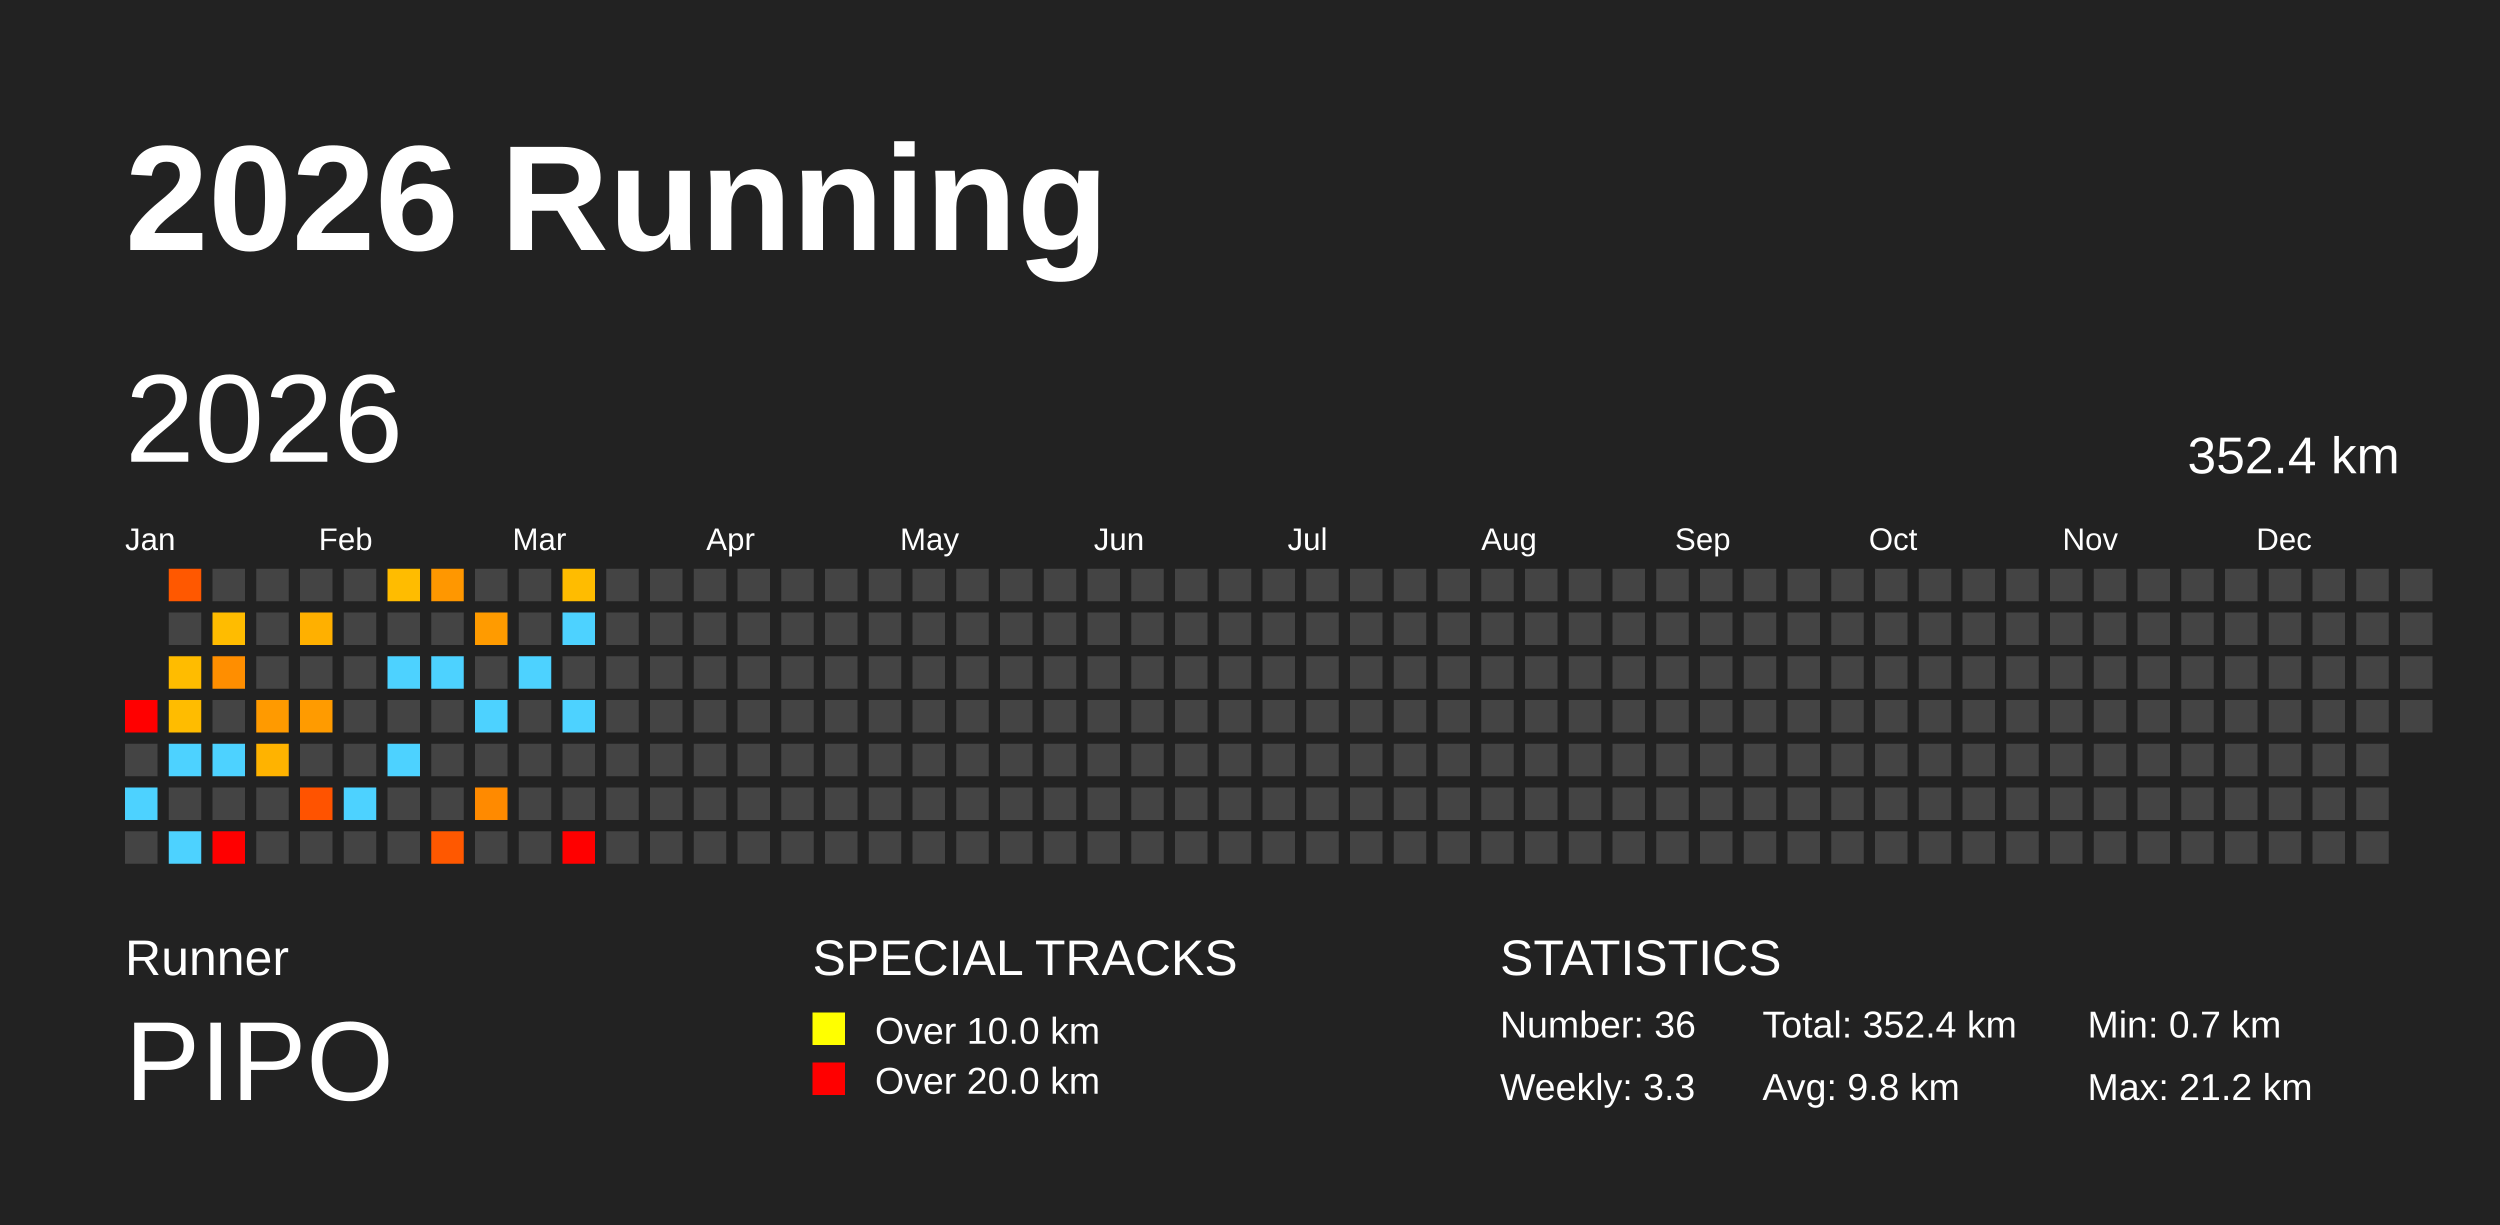
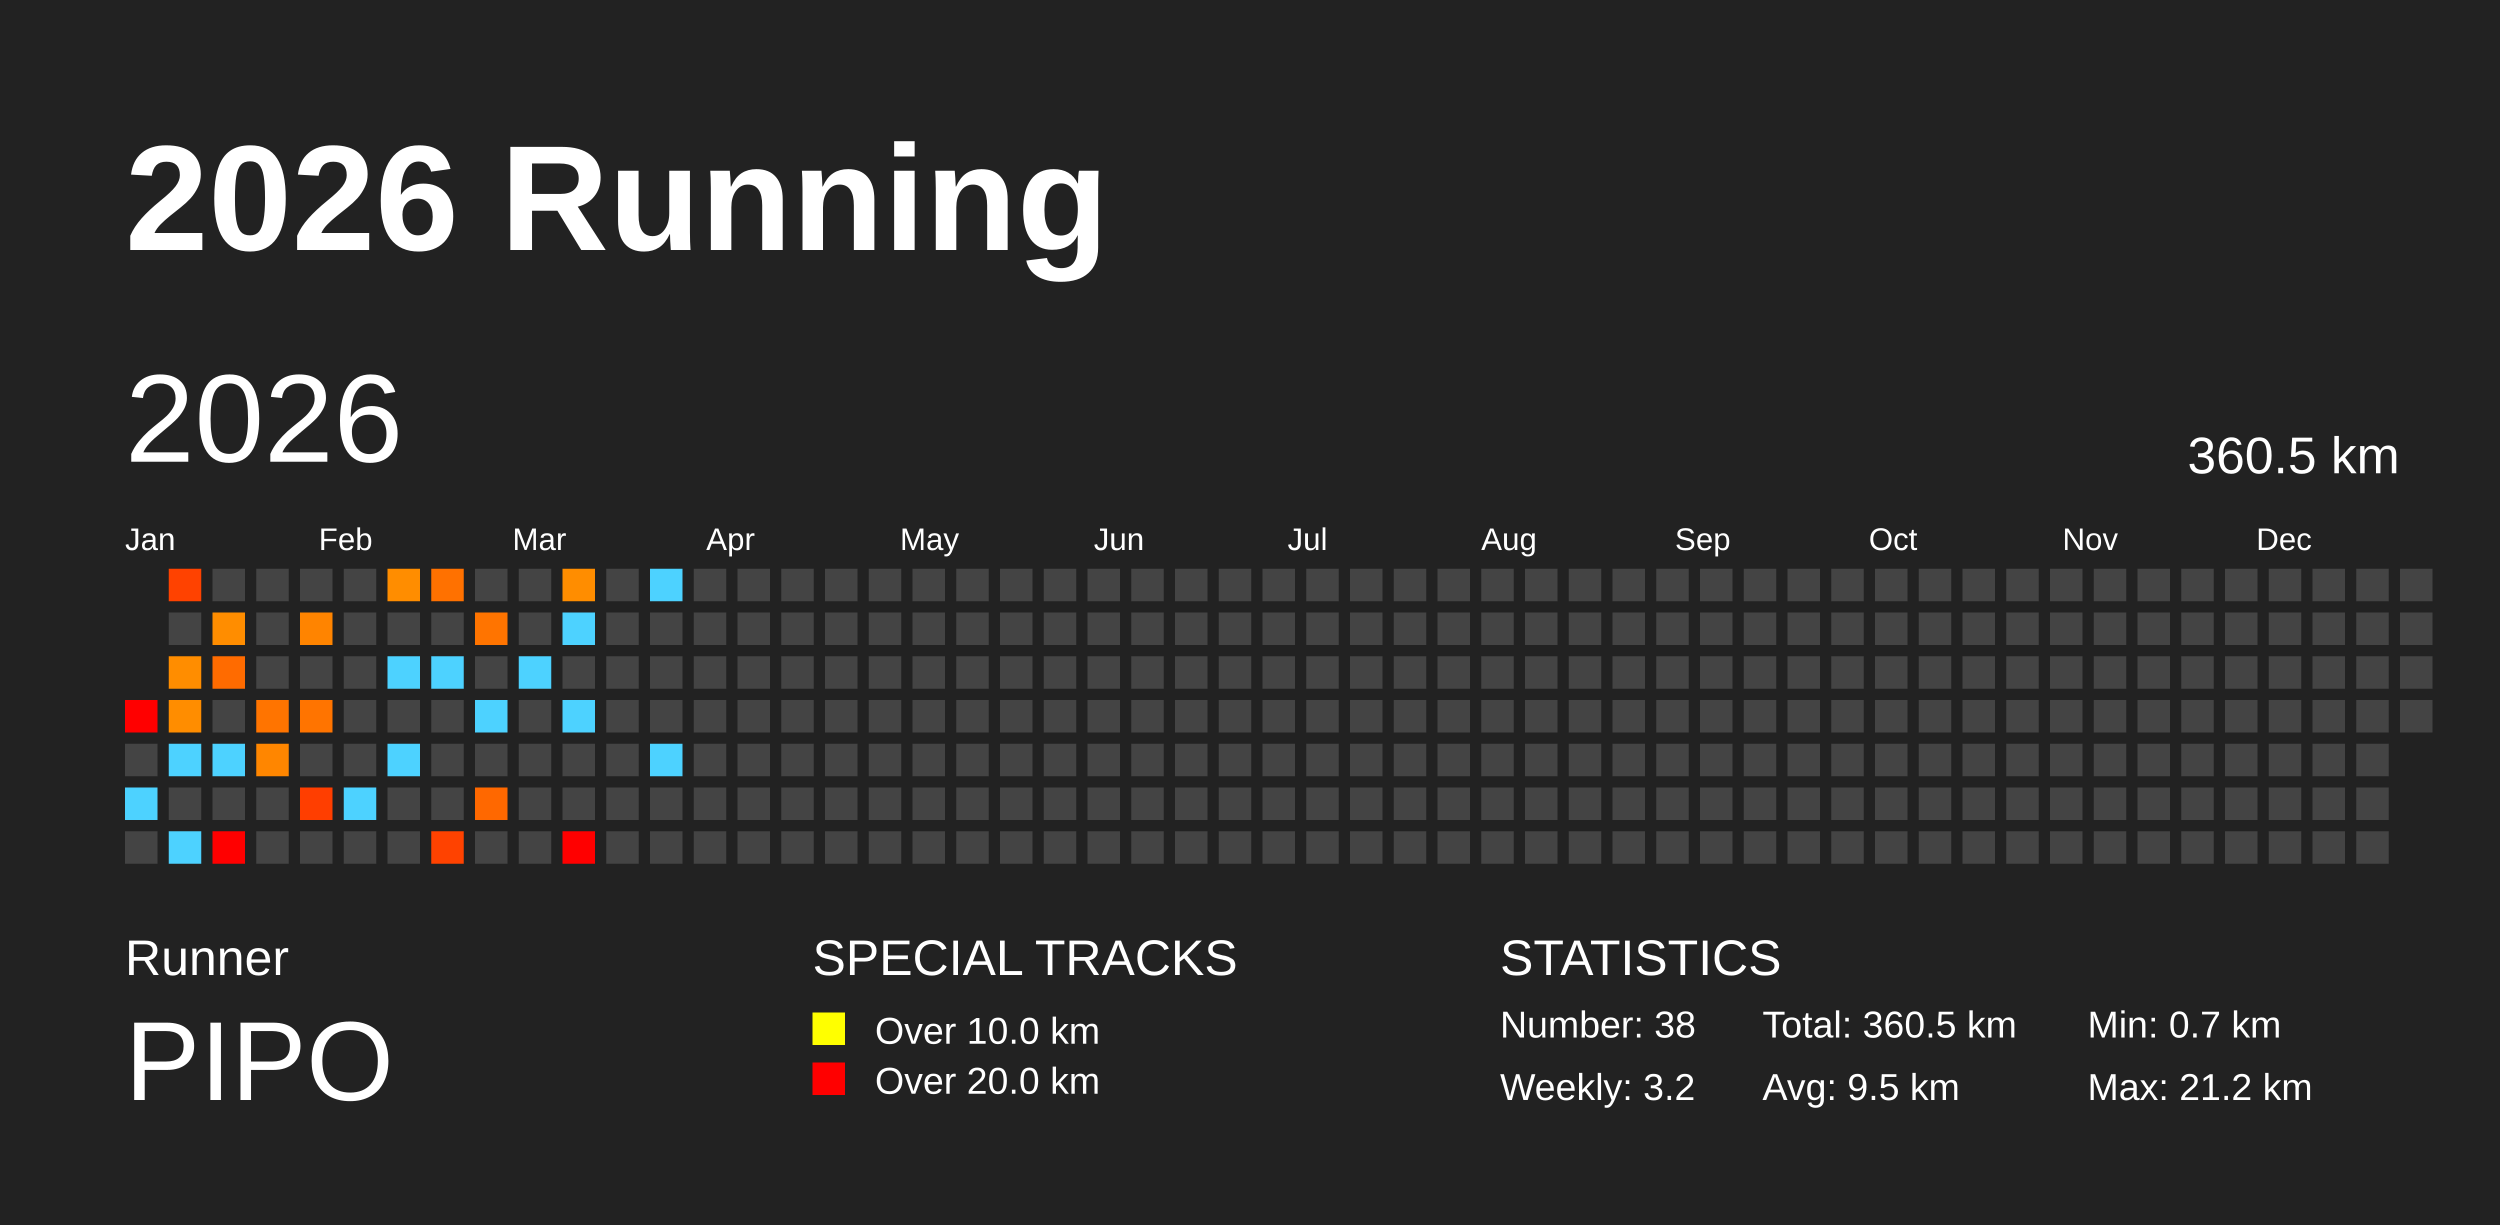
<svg xmlns="http://www.w3.org/2000/svg" baseProfile="full" height="98mm" version="1.1" viewBox="0,0,200,98" width="200mm">
  <defs />
  <rect fill="#222222" height="98" width="200" x="0" y="0" />
  <text fill="#FFFFFF" style="font-size:12px; font-family:Arial; font-weight:bold;" x="10" y="20">2026 Running</text>
  <text fill="#FFFFFF" style="font-size:4px; font-family:Arial" x="10" y="78">Runner</text>
  <text fill="#FFFFFF" style="font-size:9px; font-family:Arial" x="10" y="88">PIPO</text>
  <text fill="#FFFFFF" style="font-size:4px; font-family:Arial" x="65" y="78">SPECIAL TRACKS</text>
  <rect fill="yellow" height="2.6" width="2.6" x="65" y="81" />
  <text fill="#FFFFFF" style="font-size:3px; font-family:Arial" x="70" y="83.5">Over 10.0 km</text>
  <rect fill="red" height="2.6" width="2.6" x="65" y="85" />
  <text fill="#FFFFFF" style="font-size:3px; font-family:Arial" x="70" y="87.5">Over 20.0 km</text>
  <text fill="#FFFFFF" style="font-size:4px; font-family:Arial" x="120" y="78">STATISTICS</text>
-   <text fill="#FFFFFF" style="font-size:3px; font-family:Arial" x="120" y="83">Number: 36</text>
-   <text fill="#FFFFFF" style="font-size:3px; font-family:Arial" x="120" y="88">Weekly: 3.3</text>
-   <text fill="#FFFFFF" style="font-size:3px; font-family:Arial" x="141" y="83">Total: 352.4 km</text>
-   <text fill="#FFFFFF" style="font-size:3px; font-family:Arial" x="141" y="88">Avg: 9.8 km</text>
+   <text fill="#FFFFFF" style="font-size:3px; font-family:Arial" x="120" y="83">Number: 38</text>
+   <text fill="#FFFFFF" style="font-size:3px; font-family:Arial" x="120" y="88">Weekly: 3.2</text>
+   <text fill="#FFFFFF" style="font-size:3px; font-family:Arial" x="141" y="83">Total: 360.5 km</text>
+   <text fill="#FFFFFF" style="font-size:3px; font-family:Arial" x="141" y="88">Avg: 9.5 km</text>
  <text fill="#FFFFFF" style="font-size:3px; font-family:Arial" x="167" y="83">Min: 0.7 km</text>
  <text fill="#FFFFFF" style="font-size:3px; font-family:Arial" x="167" y="88">Max: 21.2 km</text>
  <text dominant-baseline="hanging" fill="#FFFFFF" style="font-size:10.0px; font-family:Arial;" x="10" y="30">2026</text>
-   <text dominant-baseline="hanging" fill="#FFFFFF" style="font-size:4.125px; font-family:Arial;" x="175" y="35">352.4 km</text>
+   <text dominant-baseline="hanging" fill="#FFFFFF" style="font-size:4.125px; font-family:Arial;" x="175" y="35">360.5 km</text>
  <text fill="#FFFFFF" style="font-size:2.5px; font-family:Arial" x="10.0" y="44">Jan</text>
  <text fill="#FFFFFF" style="font-size:2.5px; font-family:Arial" x="25.5" y="44">Feb</text>
  <text fill="#FFFFFF" style="font-size:2.5px; font-family:Arial" x="41.0" y="44">Mar</text>
  <text fill="#FFFFFF" style="font-size:2.5px; font-family:Arial" x="56.5" y="44">Apr</text>
  <text fill="#FFFFFF" style="font-size:2.5px; font-family:Arial" x="72.0" y="44">May</text>
  <text fill="#FFFFFF" style="font-size:2.5px; font-family:Arial" x="87.5" y="44">Jun</text>
  <text fill="#FFFFFF" style="font-size:2.5px; font-family:Arial" x="103.0" y="44">Jul</text>
  <text fill="#FFFFFF" style="font-size:2.5px; font-family:Arial" x="118.5" y="44">Aug</text>
  <text fill="#FFFFFF" style="font-size:2.5px; font-family:Arial" x="134.0" y="44">Sep</text>
  <text fill="#FFFFFF" style="font-size:2.5px; font-family:Arial" x="149.5" y="44">Oct</text>
  <text fill="#FFFFFF" style="font-size:2.5px; font-family:Arial" x="165.0" y="44">Nov</text>
  <text fill="#FFFFFF" style="font-size:2.5px; font-family:Arial" x="180.5" y="44">Dec</text>
  <rect fill="red" height="2.6" width="2.6" x="10.0" y="56.0" />
  <rect fill="#444444" height="2.6" width="2.6" x="10.0" y="59.5" />
  <rect fill="#4dd2ff" height="2.6" width="2.6" x="10.0" y="63.0" />
  <rect fill="#444444" height="2.6" width="2.6" x="10.0" y="66.5" />
-   <rect fill="#ff5800" height="2.6" width="2.6" x="13.5" y="45.5" />
+   <rect fill="#ff4200" height="2.6" width="2.6" x="13.5" y="45.5" />
  <rect fill="#444444" height="2.6" width="2.6" x="13.5" y="49.0" />
-   <rect fill="#ffbc00" height="2.6" width="2.6" x="13.5" y="52.5" />
-   <rect fill="#ffbc00" height="2.6" width="2.6" x="13.5" y="56.0" />
+   <rect fill="#ff8d00" height="2.6" width="2.6" x="13.5" y="52.5" />
+   <rect fill="#ff8d00" height="2.6" width="2.6" x="13.5" y="56.0" />
  <rect fill="#4dd2ff" height="2.6" width="2.6" x="13.5" y="59.5" />
  <rect fill="#444444" height="2.6" width="2.6" x="13.5" y="63.0" />
  <rect fill="#4dd2ff" height="2.6" width="2.6" x="13.5" y="66.5" />
  <rect fill="#444444" height="2.6" width="2.6" x="17.0" y="45.5" />
-   <rect fill="#ffbc00" height="2.6" width="2.6" x="17.0" y="49.0" />
-   <rect fill="#ff8e00" height="2.6" width="2.6" x="17.0" y="52.5" />
+   <rect fill="#ff8d00" height="2.6" width="2.6" x="17.0" y="49.0" />
+   <rect fill="#ff6b00" height="2.6" width="2.6" x="17.0" y="52.5" />
  <rect fill="#444444" height="2.6" width="2.6" x="17.0" y="56.0" />
  <rect fill="#4dd2ff" height="2.6" width="2.6" x="17.0" y="59.5" />
  <rect fill="#444444" height="2.6" width="2.6" x="17.0" y="63.0" />
  <rect fill="red" height="2.6" width="2.6" x="17.0" y="66.5" />
  <rect fill="#444444" height="2.6" width="2.6" x="20.5" y="45.5" />
  <rect fill="#444444" height="2.6" width="2.6" x="20.5" y="49.0" />
  <rect fill="#444444" height="2.6" width="2.6" x="20.5" y="52.5" />
-   <rect fill="#ff9a00" height="2.6" width="2.6" x="20.5" y="56.0" />
-   <rect fill="#ffb300" height="2.6" width="2.6" x="20.5" y="59.5" />
+   <rect fill="#ff7400" height="2.6" width="2.6" x="20.5" y="56.0" />
+   <rect fill="#ff8600" height="2.6" width="2.6" x="20.5" y="59.5" />
  <rect fill="#444444" height="2.6" width="2.6" x="20.5" y="63.0" />
  <rect fill="#444444" height="2.6" width="2.6" x="20.5" y="66.5" />
  <rect fill="#444444" height="2.6" width="2.6" x="24.0" y="45.5" />
-   <rect fill="#ffb000" height="2.6" width="2.6" x="24.0" y="49.0" />
+   <rect fill="#ff8400" height="2.6" width="2.6" x="24.0" y="49.0" />
  <rect fill="#444444" height="2.6" width="2.6" x="24.0" y="52.5" />
-   <rect fill="#ff9b00" height="2.6" width="2.6" x="24.0" y="56.0" />
+   <rect fill="#ff7400" height="2.6" width="2.6" x="24.0" y="56.0" />
  <rect fill="#444444" height="2.6" width="2.6" x="24.0" y="59.5" />
-   <rect fill="#ff5300" height="2.6" width="2.6" x="24.0" y="63.0" />
+   <rect fill="#ff3e00" height="2.6" width="2.6" x="24.0" y="63.0" />
  <rect fill="#444444" height="2.6" width="2.6" x="24.0" y="66.5" />
  <rect fill="#444444" height="2.6" width="2.6" x="27.5" y="45.5" />
  <rect fill="#444444" height="2.6" width="2.6" x="27.5" y="49.0" />
  <rect fill="#444444" height="2.6" width="2.6" x="27.5" y="52.5" />
  <rect fill="#444444" height="2.6" width="2.6" x="27.5" y="56.0" />
  <rect fill="#444444" height="2.6" width="2.6" x="27.5" y="59.5" />
  <rect fill="#4dd2ff" height="2.6" width="2.6" x="27.5" y="63.0" />
  <rect fill="#444444" height="2.6" width="2.6" x="27.5" y="66.5" />
-   <rect fill="#ffbc00" height="2.6" width="2.6" x="31.0" y="45.5" />
+   <rect fill="#ff8d00" height="2.6" width="2.6" x="31.0" y="45.5" />
  <rect fill="#444444" height="2.6" width="2.6" x="31.0" y="49.0" />
  <rect fill="#4dd2ff" height="2.6" width="2.6" x="31.0" y="52.5" />
  <rect fill="#444444" height="2.6" width="2.6" x="31.0" y="56.0" />
  <rect fill="#4dd2ff" height="2.6" width="2.6" x="31.0" y="59.5" />
  <rect fill="#444444" height="2.6" width="2.6" x="31.0" y="63.0" />
  <rect fill="#444444" height="2.6" width="2.6" x="31.0" y="66.5" />
-   <rect fill="#ff9700" height="2.6" width="2.6" x="34.5" y="45.5" />
+   <rect fill="#ff7100" height="2.6" width="2.6" x="34.5" y="45.5" />
  <rect fill="#444444" height="2.6" width="2.6" x="34.5" y="49.0" />
  <rect fill="#4dd2ff" height="2.6" width="2.6" x="34.5" y="52.5" />
  <rect fill="#444444" height="2.6" width="2.6" x="34.5" y="56.0" />
  <rect fill="#444444" height="2.6" width="2.6" x="34.5" y="59.5" />
  <rect fill="#444444" height="2.6" width="2.6" x="34.5" y="63.0" />
-   <rect fill="#ff5800" height="2.6" width="2.6" x="34.5" y="66.5" />
+   <rect fill="#ff4200" height="2.6" width="2.6" x="34.5" y="66.5" />
  <rect fill="#444444" height="2.6" width="2.6" x="38.0" y="45.5" />
-   <rect fill="#ff9b00" height="2.6" width="2.6" x="38.0" y="49.0" />
+   <rect fill="#ff7400" height="2.6" width="2.6" x="38.0" y="49.0" />
  <rect fill="#444444" height="2.6" width="2.6" x="38.0" y="52.5" />
  <rect fill="#4dd2ff" height="2.6" width="2.6" x="38.0" y="56.0" />
  <rect fill="#444444" height="2.6" width="2.6" x="38.0" y="59.5" />
-   <rect fill="#ff8a00" height="2.6" width="2.6" x="38.0" y="63.0" />
+   <rect fill="#ff6800" height="2.6" width="2.6" x="38.0" y="63.0" />
  <rect fill="#444444" height="2.6" width="2.6" x="38.0" y="66.5" />
  <rect fill="#444444" height="2.6" width="2.6" x="41.5" y="45.5" />
  <rect fill="#444444" height="2.6" width="2.6" x="41.5" y="49.0" />
  <rect fill="#4dd2ff" height="2.6" width="2.6" x="41.5" y="52.5" />
  <rect fill="#444444" height="2.6" width="2.6" x="41.5" y="56.0" />
  <rect fill="#444444" height="2.6" width="2.6" x="41.5" y="59.5" />
  <rect fill="#444444" height="2.6" width="2.6" x="41.5" y="63.0" />
  <rect fill="#444444" height="2.6" width="2.6" x="41.5" y="66.5" />
-   <rect fill="#ffbc00" height="2.6" width="2.6" x="45.0" y="45.5" />
+   <rect fill="#ff8d00" height="2.6" width="2.6" x="45.0" y="45.5" />
  <rect fill="#4dd2ff" height="2.6" width="2.6" x="45.0" y="49.0" />
  <rect fill="#444444" height="2.6" width="2.6" x="45.0" y="52.5" />
  <rect fill="#4dd2ff" height="2.6" width="2.6" x="45.0" y="56.0" />
  <rect fill="#444444" height="2.6" width="2.6" x="45.0" y="59.5" />
  <rect fill="#444444" height="2.6" width="2.6" x="45.0" y="63.0" />
  <rect fill="red" height="2.6" width="2.6" x="45.0" y="66.5" />
  <rect fill="#444444" height="2.6" width="2.6" x="48.5" y="45.5" />
  <rect fill="#444444" height="2.6" width="2.6" x="48.5" y="49.0" />
  <rect fill="#444444" height="2.6" width="2.6" x="48.5" y="52.5" />
  <rect fill="#444444" height="2.6" width="2.6" x="48.5" y="56.0" />
  <rect fill="#444444" height="2.6" width="2.6" x="48.5" y="59.5" />
  <rect fill="#444444" height="2.6" width="2.6" x="48.5" y="63.0" />
  <rect fill="#444444" height="2.6" width="2.6" x="48.5" y="66.5" />
-   <rect fill="#444444" height="2.6" width="2.6" x="52.0" y="45.5" />
+   <rect fill="#4dd2ff" height="2.6" width="2.6" x="52.0" y="45.5" />
  <rect fill="#444444" height="2.6" width="2.6" x="52.0" y="49.0" />
  <rect fill="#444444" height="2.6" width="2.6" x="52.0" y="52.5" />
  <rect fill="#444444" height="2.6" width="2.6" x="52.0" y="56.0" />
-   <rect fill="#444444" height="2.6" width="2.6" x="52.0" y="59.5" />
+   <rect fill="#4dd2ff" height="2.6" width="2.6" x="52.0" y="59.5" />
  <rect fill="#444444" height="2.6" width="2.6" x="52.0" y="63.0" />
  <rect fill="#444444" height="2.6" width="2.6" x="52.0" y="66.5" />
  <rect fill="#444444" height="2.6" width="2.6" x="55.5" y="45.5" />
  <rect fill="#444444" height="2.6" width="2.6" x="55.5" y="49.0" />
  <rect fill="#444444" height="2.6" width="2.6" x="55.5" y="52.5" />
  <rect fill="#444444" height="2.6" width="2.6" x="55.5" y="56.0" />
  <rect fill="#444444" height="2.6" width="2.6" x="55.5" y="59.5" />
  <rect fill="#444444" height="2.6" width="2.6" x="55.5" y="63.0" />
  <rect fill="#444444" height="2.6" width="2.6" x="55.5" y="66.5" />
  <rect fill="#444444" height="2.6" width="2.6" x="59.0" y="45.5" />
  <rect fill="#444444" height="2.6" width="2.6" x="59.0" y="49.0" />
  <rect fill="#444444" height="2.6" width="2.6" x="59.0" y="52.5" />
  <rect fill="#444444" height="2.6" width="2.6" x="59.0" y="56.0" />
  <rect fill="#444444" height="2.6" width="2.6" x="59.0" y="59.5" />
  <rect fill="#444444" height="2.6" width="2.6" x="59.0" y="63.0" />
  <rect fill="#444444" height="2.6" width="2.6" x="59.0" y="66.5" />
  <rect fill="#444444" height="2.6" width="2.6" x="62.5" y="45.5" />
  <rect fill="#444444" height="2.6" width="2.6" x="62.5" y="49.0" />
  <rect fill="#444444" height="2.6" width="2.6" x="62.5" y="52.5" />
  <rect fill="#444444" height="2.6" width="2.6" x="62.5" y="56.0" />
  <rect fill="#444444" height="2.6" width="2.6" x="62.5" y="59.5" />
  <rect fill="#444444" height="2.6" width="2.6" x="62.5" y="63.0" />
  <rect fill="#444444" height="2.6" width="2.6" x="62.5" y="66.5" />
  <rect fill="#444444" height="2.6" width="2.6" x="66.0" y="45.5" />
  <rect fill="#444444" height="2.6" width="2.6" x="66.0" y="49.0" />
  <rect fill="#444444" height="2.6" width="2.6" x="66.0" y="52.5" />
  <rect fill="#444444" height="2.6" width="2.6" x="66.0" y="56.0" />
  <rect fill="#444444" height="2.6" width="2.6" x="66.0" y="59.5" />
  <rect fill="#444444" height="2.6" width="2.6" x="66.0" y="63.0" />
  <rect fill="#444444" height="2.6" width="2.6" x="66.0" y="66.5" />
  <rect fill="#444444" height="2.6" width="2.6" x="69.5" y="45.5" />
  <rect fill="#444444" height="2.6" width="2.6" x="69.5" y="49.0" />
  <rect fill="#444444" height="2.6" width="2.6" x="69.5" y="52.5" />
  <rect fill="#444444" height="2.6" width="2.6" x="69.5" y="56.0" />
  <rect fill="#444444" height="2.6" width="2.6" x="69.5" y="59.5" />
  <rect fill="#444444" height="2.6" width="2.6" x="69.5" y="63.0" />
  <rect fill="#444444" height="2.6" width="2.6" x="69.5" y="66.5" />
  <rect fill="#444444" height="2.6" width="2.6" x="73.0" y="45.5" />
  <rect fill="#444444" height="2.6" width="2.6" x="73.0" y="49.0" />
  <rect fill="#444444" height="2.6" width="2.6" x="73.0" y="52.5" />
  <rect fill="#444444" height="2.6" width="2.6" x="73.0" y="56.0" />
  <rect fill="#444444" height="2.6" width="2.6" x="73.0" y="59.5" />
  <rect fill="#444444" height="2.6" width="2.6" x="73.0" y="63.0" />
  <rect fill="#444444" height="2.6" width="2.6" x="73.0" y="66.5" />
  <rect fill="#444444" height="2.6" width="2.6" x="76.5" y="45.5" />
  <rect fill="#444444" height="2.6" width="2.6" x="76.5" y="49.0" />
  <rect fill="#444444" height="2.6" width="2.6" x="76.5" y="52.5" />
  <rect fill="#444444" height="2.6" width="2.6" x="76.5" y="56.0" />
  <rect fill="#444444" height="2.6" width="2.6" x="76.5" y="59.5" />
  <rect fill="#444444" height="2.6" width="2.6" x="76.5" y="63.0" />
  <rect fill="#444444" height="2.6" width="2.6" x="76.5" y="66.5" />
  <rect fill="#444444" height="2.6" width="2.6" x="80.0" y="45.5" />
  <rect fill="#444444" height="2.6" width="2.6" x="80.0" y="49.0" />
  <rect fill="#444444" height="2.6" width="2.6" x="80.0" y="52.5" />
  <rect fill="#444444" height="2.6" width="2.6" x="80.0" y="56.0" />
  <rect fill="#444444" height="2.6" width="2.6" x="80.0" y="59.5" />
  <rect fill="#444444" height="2.6" width="2.6" x="80.0" y="63.0" />
  <rect fill="#444444" height="2.6" width="2.6" x="80.0" y="66.5" />
  <rect fill="#444444" height="2.6" width="2.6" x="83.5" y="45.5" />
  <rect fill="#444444" height="2.6" width="2.6" x="83.5" y="49.0" />
  <rect fill="#444444" height="2.6" width="2.6" x="83.5" y="52.5" />
  <rect fill="#444444" height="2.6" width="2.6" x="83.5" y="56.0" />
  <rect fill="#444444" height="2.6" width="2.6" x="83.5" y="59.5" />
  <rect fill="#444444" height="2.6" width="2.6" x="83.5" y="63.0" />
  <rect fill="#444444" height="2.6" width="2.6" x="83.5" y="66.5" />
  <rect fill="#444444" height="2.6" width="2.6" x="87.0" y="45.5" />
  <rect fill="#444444" height="2.6" width="2.6" x="87.0" y="49.0" />
  <rect fill="#444444" height="2.6" width="2.6" x="87.0" y="52.5" />
  <rect fill="#444444" height="2.6" width="2.6" x="87.0" y="56.0" />
  <rect fill="#444444" height="2.6" width="2.6" x="87.0" y="59.5" />
  <rect fill="#444444" height="2.6" width="2.6" x="87.0" y="63.0" />
  <rect fill="#444444" height="2.6" width="2.6" x="87.0" y="66.5" />
  <rect fill="#444444" height="2.6" width="2.6" x="90.5" y="45.5" />
  <rect fill="#444444" height="2.6" width="2.6" x="90.5" y="49.0" />
  <rect fill="#444444" height="2.6" width="2.6" x="90.5" y="52.5" />
  <rect fill="#444444" height="2.6" width="2.6" x="90.5" y="56.0" />
  <rect fill="#444444" height="2.6" width="2.6" x="90.5" y="59.5" />
  <rect fill="#444444" height="2.6" width="2.6" x="90.5" y="63.0" />
  <rect fill="#444444" height="2.6" width="2.6" x="90.5" y="66.5" />
  <rect fill="#444444" height="2.6" width="2.6" x="94.0" y="45.5" />
  <rect fill="#444444" height="2.6" width="2.6" x="94.0" y="49.0" />
  <rect fill="#444444" height="2.6" width="2.6" x="94.0" y="52.5" />
  <rect fill="#444444" height="2.6" width="2.6" x="94.0" y="56.0" />
  <rect fill="#444444" height="2.6" width="2.6" x="94.0" y="59.5" />
  <rect fill="#444444" height="2.6" width="2.6" x="94.0" y="63.0" />
  <rect fill="#444444" height="2.6" width="2.6" x="94.0" y="66.5" />
  <rect fill="#444444" height="2.6" width="2.6" x="97.5" y="45.5" />
  <rect fill="#444444" height="2.6" width="2.6" x="97.5" y="49.0" />
  <rect fill="#444444" height="2.6" width="2.6" x="97.5" y="52.5" />
  <rect fill="#444444" height="2.6" width="2.6" x="97.5" y="56.0" />
  <rect fill="#444444" height="2.6" width="2.6" x="97.5" y="59.5" />
  <rect fill="#444444" height="2.6" width="2.6" x="97.5" y="63.0" />
  <rect fill="#444444" height="2.6" width="2.6" x="97.5" y="66.5" />
  <rect fill="#444444" height="2.6" width="2.6" x="101.0" y="45.5" />
  <rect fill="#444444" height="2.6" width="2.6" x="101.0" y="49.0" />
  <rect fill="#444444" height="2.6" width="2.6" x="101.0" y="52.5" />
  <rect fill="#444444" height="2.6" width="2.6" x="101.0" y="56.0" />
  <rect fill="#444444" height="2.6" width="2.6" x="101.0" y="59.5" />
  <rect fill="#444444" height="2.6" width="2.6" x="101.0" y="63.0" />
  <rect fill="#444444" height="2.6" width="2.6" x="101.0" y="66.5" />
  <rect fill="#444444" height="2.6" width="2.6" x="104.5" y="45.5" />
  <rect fill="#444444" height="2.6" width="2.6" x="104.5" y="49.0" />
  <rect fill="#444444" height="2.6" width="2.6" x="104.5" y="52.5" />
  <rect fill="#444444" height="2.6" width="2.6" x="104.5" y="56.0" />
  <rect fill="#444444" height="2.6" width="2.6" x="104.5" y="59.5" />
  <rect fill="#444444" height="2.6" width="2.6" x="104.5" y="63.0" />
  <rect fill="#444444" height="2.6" width="2.6" x="104.5" y="66.5" />
  <rect fill="#444444" height="2.6" width="2.6" x="108.0" y="45.5" />
  <rect fill="#444444" height="2.6" width="2.6" x="108.0" y="49.0" />
  <rect fill="#444444" height="2.6" width="2.6" x="108.0" y="52.5" />
  <rect fill="#444444" height="2.6" width="2.6" x="108.0" y="56.0" />
  <rect fill="#444444" height="2.6" width="2.6" x="108.0" y="59.5" />
  <rect fill="#444444" height="2.6" width="2.6" x="108.0" y="63.0" />
  <rect fill="#444444" height="2.6" width="2.6" x="108.0" y="66.5" />
  <rect fill="#444444" height="2.6" width="2.6" x="111.5" y="45.5" />
  <rect fill="#444444" height="2.6" width="2.6" x="111.5" y="49.0" />
  <rect fill="#444444" height="2.6" width="2.6" x="111.5" y="52.5" />
  <rect fill="#444444" height="2.6" width="2.6" x="111.5" y="56.0" />
  <rect fill="#444444" height="2.6" width="2.6" x="111.5" y="59.5" />
  <rect fill="#444444" height="2.6" width="2.6" x="111.5" y="63.0" />
  <rect fill="#444444" height="2.6" width="2.6" x="111.5" y="66.5" />
  <rect fill="#444444" height="2.6" width="2.6" x="115.0" y="45.5" />
  <rect fill="#444444" height="2.6" width="2.6" x="115.0" y="49.0" />
  <rect fill="#444444" height="2.6" width="2.6" x="115.0" y="52.5" />
  <rect fill="#444444" height="2.6" width="2.6" x="115.0" y="56.0" />
  <rect fill="#444444" height="2.6" width="2.6" x="115.0" y="59.5" />
  <rect fill="#444444" height="2.6" width="2.6" x="115.0" y="63.0" />
  <rect fill="#444444" height="2.6" width="2.6" x="115.0" y="66.5" />
  <rect fill="#444444" height="2.6" width="2.6" x="118.5" y="45.5" />
  <rect fill="#444444" height="2.6" width="2.6" x="118.5" y="49.0" />
  <rect fill="#444444" height="2.6" width="2.6" x="118.5" y="52.5" />
  <rect fill="#444444" height="2.6" width="2.6" x="118.5" y="56.0" />
  <rect fill="#444444" height="2.6" width="2.6" x="118.5" y="59.5" />
  <rect fill="#444444" height="2.6" width="2.6" x="118.5" y="63.0" />
  <rect fill="#444444" height="2.6" width="2.6" x="118.5" y="66.5" />
  <rect fill="#444444" height="2.6" width="2.6" x="122.0" y="45.5" />
  <rect fill="#444444" height="2.6" width="2.6" x="122.0" y="49.0" />
  <rect fill="#444444" height="2.6" width="2.6" x="122.0" y="52.5" />
  <rect fill="#444444" height="2.6" width="2.6" x="122.0" y="56.0" />
  <rect fill="#444444" height="2.6" width="2.6" x="122.0" y="59.5" />
  <rect fill="#444444" height="2.6" width="2.6" x="122.0" y="63.0" />
  <rect fill="#444444" height="2.6" width="2.6" x="122.0" y="66.5" />
  <rect fill="#444444" height="2.6" width="2.6" x="125.5" y="45.5" />
  <rect fill="#444444" height="2.6" width="2.6" x="125.5" y="49.0" />
  <rect fill="#444444" height="2.6" width="2.6" x="125.5" y="52.5" />
  <rect fill="#444444" height="2.6" width="2.6" x="125.5" y="56.0" />
  <rect fill="#444444" height="2.6" width="2.6" x="125.5" y="59.5" />
  <rect fill="#444444" height="2.6" width="2.6" x="125.5" y="63.0" />
  <rect fill="#444444" height="2.6" width="2.6" x="125.5" y="66.5" />
  <rect fill="#444444" height="2.6" width="2.6" x="129.0" y="45.5" />
  <rect fill="#444444" height="2.6" width="2.6" x="129.0" y="49.0" />
  <rect fill="#444444" height="2.6" width="2.6" x="129.0" y="52.5" />
  <rect fill="#444444" height="2.6" width="2.6" x="129.0" y="56.0" />
  <rect fill="#444444" height="2.6" width="2.6" x="129.0" y="59.5" />
  <rect fill="#444444" height="2.6" width="2.6" x="129.0" y="63.0" />
  <rect fill="#444444" height="2.6" width="2.6" x="129.0" y="66.5" />
  <rect fill="#444444" height="2.6" width="2.6" x="132.5" y="45.5" />
  <rect fill="#444444" height="2.6" width="2.6" x="132.5" y="49.0" />
  <rect fill="#444444" height="2.6" width="2.6" x="132.5" y="52.5" />
  <rect fill="#444444" height="2.6" width="2.6" x="132.5" y="56.0" />
  <rect fill="#444444" height="2.6" width="2.6" x="132.5" y="59.5" />
  <rect fill="#444444" height="2.6" width="2.6" x="132.5" y="63.0" />
  <rect fill="#444444" height="2.6" width="2.6" x="132.5" y="66.5" />
  <rect fill="#444444" height="2.6" width="2.6" x="136.0" y="45.5" />
  <rect fill="#444444" height="2.6" width="2.6" x="136.0" y="49.0" />
  <rect fill="#444444" height="2.6" width="2.6" x="136.0" y="52.5" />
  <rect fill="#444444" height="2.6" width="2.6" x="136.0" y="56.0" />
  <rect fill="#444444" height="2.6" width="2.6" x="136.0" y="59.5" />
  <rect fill="#444444" height="2.6" width="2.6" x="136.0" y="63.0" />
  <rect fill="#444444" height="2.6" width="2.6" x="136.0" y="66.5" />
  <rect fill="#444444" height="2.6" width="2.6" x="139.5" y="45.5" />
  <rect fill="#444444" height="2.6" width="2.6" x="139.5" y="49.0" />
  <rect fill="#444444" height="2.6" width="2.6" x="139.5" y="52.5" />
  <rect fill="#444444" height="2.6" width="2.6" x="139.5" y="56.0" />
  <rect fill="#444444" height="2.6" width="2.6" x="139.5" y="59.5" />
  <rect fill="#444444" height="2.6" width="2.6" x="139.5" y="63.0" />
  <rect fill="#444444" height="2.6" width="2.6" x="139.5" y="66.5" />
  <rect fill="#444444" height="2.6" width="2.6" x="143.0" y="45.5" />
  <rect fill="#444444" height="2.6" width="2.6" x="143.0" y="49.0" />
  <rect fill="#444444" height="2.6" width="2.6" x="143.0" y="52.5" />
  <rect fill="#444444" height="2.6" width="2.6" x="143.0" y="56.0" />
  <rect fill="#444444" height="2.6" width="2.6" x="143.0" y="59.5" />
  <rect fill="#444444" height="2.6" width="2.6" x="143.0" y="63.0" />
  <rect fill="#444444" height="2.6" width="2.6" x="143.0" y="66.5" />
  <rect fill="#444444" height="2.6" width="2.6" x="146.5" y="45.5" />
  <rect fill="#444444" height="2.6" width="2.6" x="146.5" y="49.0" />
  <rect fill="#444444" height="2.6" width="2.6" x="146.5" y="52.5" />
  <rect fill="#444444" height="2.6" width="2.6" x="146.5" y="56.0" />
  <rect fill="#444444" height="2.6" width="2.6" x="146.5" y="59.5" />
  <rect fill="#444444" height="2.6" width="2.6" x="146.5" y="63.0" />
  <rect fill="#444444" height="2.6" width="2.6" x="146.5" y="66.5" />
  <rect fill="#444444" height="2.6" width="2.6" x="150.0" y="45.5" />
  <rect fill="#444444" height="2.6" width="2.6" x="150.0" y="49.0" />
  <rect fill="#444444" height="2.6" width="2.6" x="150.0" y="52.5" />
  <rect fill="#444444" height="2.6" width="2.6" x="150.0" y="56.0" />
  <rect fill="#444444" height="2.6" width="2.6" x="150.0" y="59.5" />
  <rect fill="#444444" height="2.6" width="2.6" x="150.0" y="63.0" />
  <rect fill="#444444" height="2.6" width="2.6" x="150.0" y="66.5" />
  <rect fill="#444444" height="2.6" width="2.6" x="153.5" y="45.5" />
  <rect fill="#444444" height="2.6" width="2.6" x="153.5" y="49.0" />
  <rect fill="#444444" height="2.6" width="2.6" x="153.5" y="52.5" />
  <rect fill="#444444" height="2.6" width="2.6" x="153.5" y="56.0" />
  <rect fill="#444444" height="2.6" width="2.6" x="153.5" y="59.5" />
  <rect fill="#444444" height="2.6" width="2.6" x="153.5" y="63.0" />
  <rect fill="#444444" height="2.6" width="2.6" x="153.5" y="66.5" />
  <rect fill="#444444" height="2.6" width="2.6" x="157.0" y="45.5" />
  <rect fill="#444444" height="2.6" width="2.6" x="157.0" y="49.0" />
  <rect fill="#444444" height="2.6" width="2.6" x="157.0" y="52.5" />
  <rect fill="#444444" height="2.6" width="2.6" x="157.0" y="56.0" />
  <rect fill="#444444" height="2.6" width="2.6" x="157.0" y="59.5" />
  <rect fill="#444444" height="2.6" width="2.6" x="157.0" y="63.0" />
  <rect fill="#444444" height="2.6" width="2.6" x="157.0" y="66.5" />
  <rect fill="#444444" height="2.6" width="2.6" x="160.5" y="45.5" />
  <rect fill="#444444" height="2.6" width="2.6" x="160.5" y="49.0" />
  <rect fill="#444444" height="2.6" width="2.6" x="160.5" y="52.5" />
  <rect fill="#444444" height="2.6" width="2.6" x="160.5" y="56.0" />
  <rect fill="#444444" height="2.6" width="2.6" x="160.5" y="59.5" />
  <rect fill="#444444" height="2.6" width="2.6" x="160.5" y="63.0" />
  <rect fill="#444444" height="2.6" width="2.6" x="160.5" y="66.5" />
  <rect fill="#444444" height="2.6" width="2.6" x="164.0" y="45.5" />
  <rect fill="#444444" height="2.6" width="2.6" x="164.0" y="49.0" />
  <rect fill="#444444" height="2.6" width="2.6" x="164.0" y="52.5" />
  <rect fill="#444444" height="2.6" width="2.6" x="164.0" y="56.0" />
  <rect fill="#444444" height="2.6" width="2.6" x="164.0" y="59.5" />
  <rect fill="#444444" height="2.6" width="2.6" x="164.0" y="63.0" />
  <rect fill="#444444" height="2.6" width="2.6" x="164.0" y="66.5" />
  <rect fill="#444444" height="2.6" width="2.6" x="167.5" y="45.5" />
  <rect fill="#444444" height="2.6" width="2.6" x="167.5" y="49.0" />
  <rect fill="#444444" height="2.6" width="2.6" x="167.5" y="52.5" />
  <rect fill="#444444" height="2.6" width="2.6" x="167.5" y="56.0" />
  <rect fill="#444444" height="2.6" width="2.6" x="167.5" y="59.5" />
  <rect fill="#444444" height="2.6" width="2.6" x="167.5" y="63.0" />
  <rect fill="#444444" height="2.6" width="2.6" x="167.5" y="66.5" />
  <rect fill="#444444" height="2.6" width="2.6" x="171.0" y="45.5" />
  <rect fill="#444444" height="2.6" width="2.6" x="171.0" y="49.0" />
  <rect fill="#444444" height="2.6" width="2.6" x="171.0" y="52.5" />
  <rect fill="#444444" height="2.6" width="2.6" x="171.0" y="56.0" />
  <rect fill="#444444" height="2.6" width="2.6" x="171.0" y="59.5" />
  <rect fill="#444444" height="2.6" width="2.6" x="171.0" y="63.0" />
  <rect fill="#444444" height="2.6" width="2.6" x="171.0" y="66.5" />
  <rect fill="#444444" height="2.6" width="2.6" x="174.5" y="45.5" />
  <rect fill="#444444" height="2.6" width="2.6" x="174.5" y="49.0" />
  <rect fill="#444444" height="2.6" width="2.6" x="174.5" y="52.5" />
  <rect fill="#444444" height="2.6" width="2.6" x="174.5" y="56.0" />
  <rect fill="#444444" height="2.6" width="2.6" x="174.5" y="59.5" />
  <rect fill="#444444" height="2.6" width="2.6" x="174.5" y="63.0" />
  <rect fill="#444444" height="2.6" width="2.6" x="174.5" y="66.5" />
  <rect fill="#444444" height="2.6" width="2.6" x="178.0" y="45.5" />
  <rect fill="#444444" height="2.6" width="2.6" x="178.0" y="49.0" />
  <rect fill="#444444" height="2.6" width="2.6" x="178.0" y="52.5" />
  <rect fill="#444444" height="2.6" width="2.6" x="178.0" y="56.0" />
  <rect fill="#444444" height="2.6" width="2.6" x="178.0" y="59.5" />
  <rect fill="#444444" height="2.6" width="2.6" x="178.0" y="63.0" />
  <rect fill="#444444" height="2.6" width="2.6" x="178.0" y="66.5" />
  <rect fill="#444444" height="2.6" width="2.6" x="181.5" y="45.5" />
  <rect fill="#444444" height="2.6" width="2.6" x="181.5" y="49.0" />
  <rect fill="#444444" height="2.6" width="2.6" x="181.5" y="52.5" />
  <rect fill="#444444" height="2.6" width="2.6" x="181.5" y="56.0" />
  <rect fill="#444444" height="2.6" width="2.6" x="181.5" y="59.5" />
  <rect fill="#444444" height="2.6" width="2.6" x="181.5" y="63.0" />
  <rect fill="#444444" height="2.6" width="2.6" x="181.5" y="66.5" />
  <rect fill="#444444" height="2.6" width="2.6" x="185.0" y="45.5" />
  <rect fill="#444444" height="2.6" width="2.6" x="185.0" y="49.0" />
  <rect fill="#444444" height="2.6" width="2.6" x="185.0" y="52.5" />
  <rect fill="#444444" height="2.6" width="2.6" x="185.0" y="56.0" />
  <rect fill="#444444" height="2.6" width="2.6" x="185.0" y="59.5" />
  <rect fill="#444444" height="2.6" width="2.6" x="185.0" y="63.0" />
  <rect fill="#444444" height="2.6" width="2.6" x="185.0" y="66.5" />
  <rect fill="#444444" height="2.6" width="2.6" x="188.5" y="45.5" />
  <rect fill="#444444" height="2.6" width="2.6" x="188.5" y="49.0" />
  <rect fill="#444444" height="2.6" width="2.6" x="188.5" y="52.5" />
  <rect fill="#444444" height="2.6" width="2.6" x="188.5" y="56.0" />
  <rect fill="#444444" height="2.6" width="2.6" x="188.5" y="59.5" />
  <rect fill="#444444" height="2.6" width="2.6" x="188.5" y="63.0" />
  <rect fill="#444444" height="2.6" width="2.6" x="188.5" y="66.5" />
  <rect fill="#444444" height="2.6" width="2.6" x="192.0" y="45.5" />
  <rect fill="#444444" height="2.6" width="2.6" x="192.0" y="49.0" />
  <rect fill="#444444" height="2.6" width="2.6" x="192.0" y="52.5" />
  <rect fill="#444444" height="2.6" width="2.6" x="192.0" y="56.0" />
</svg>
